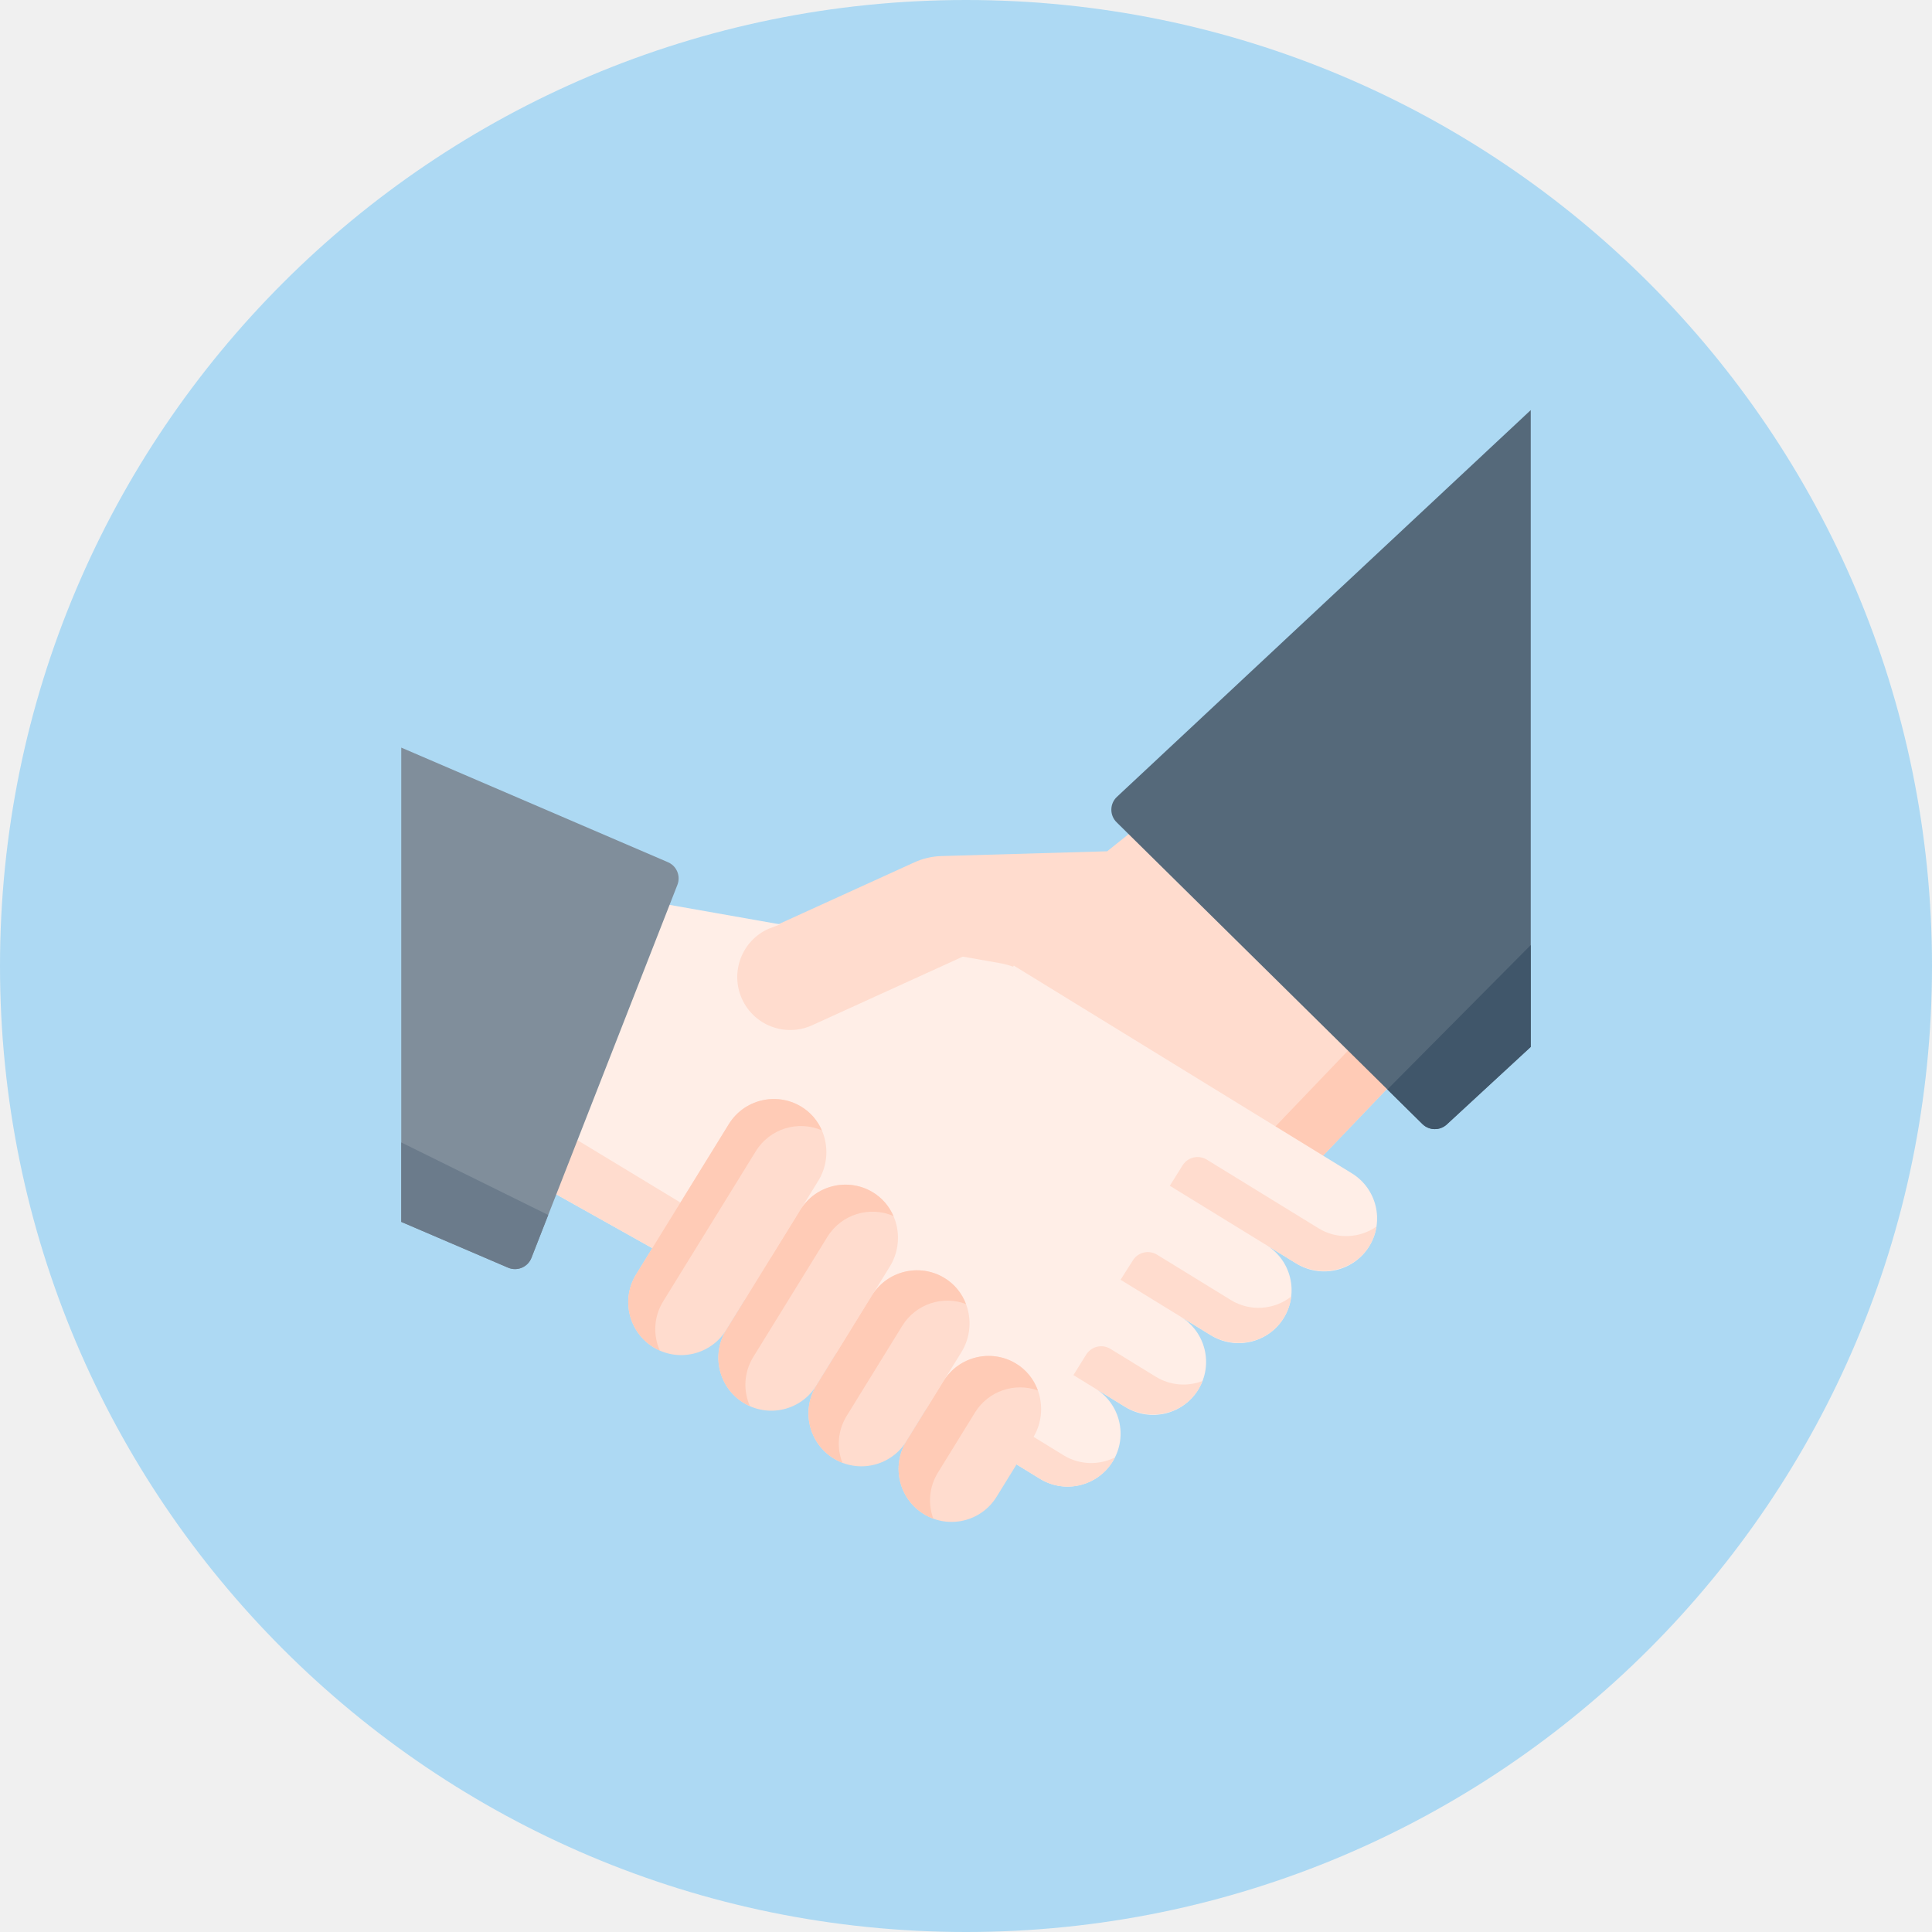
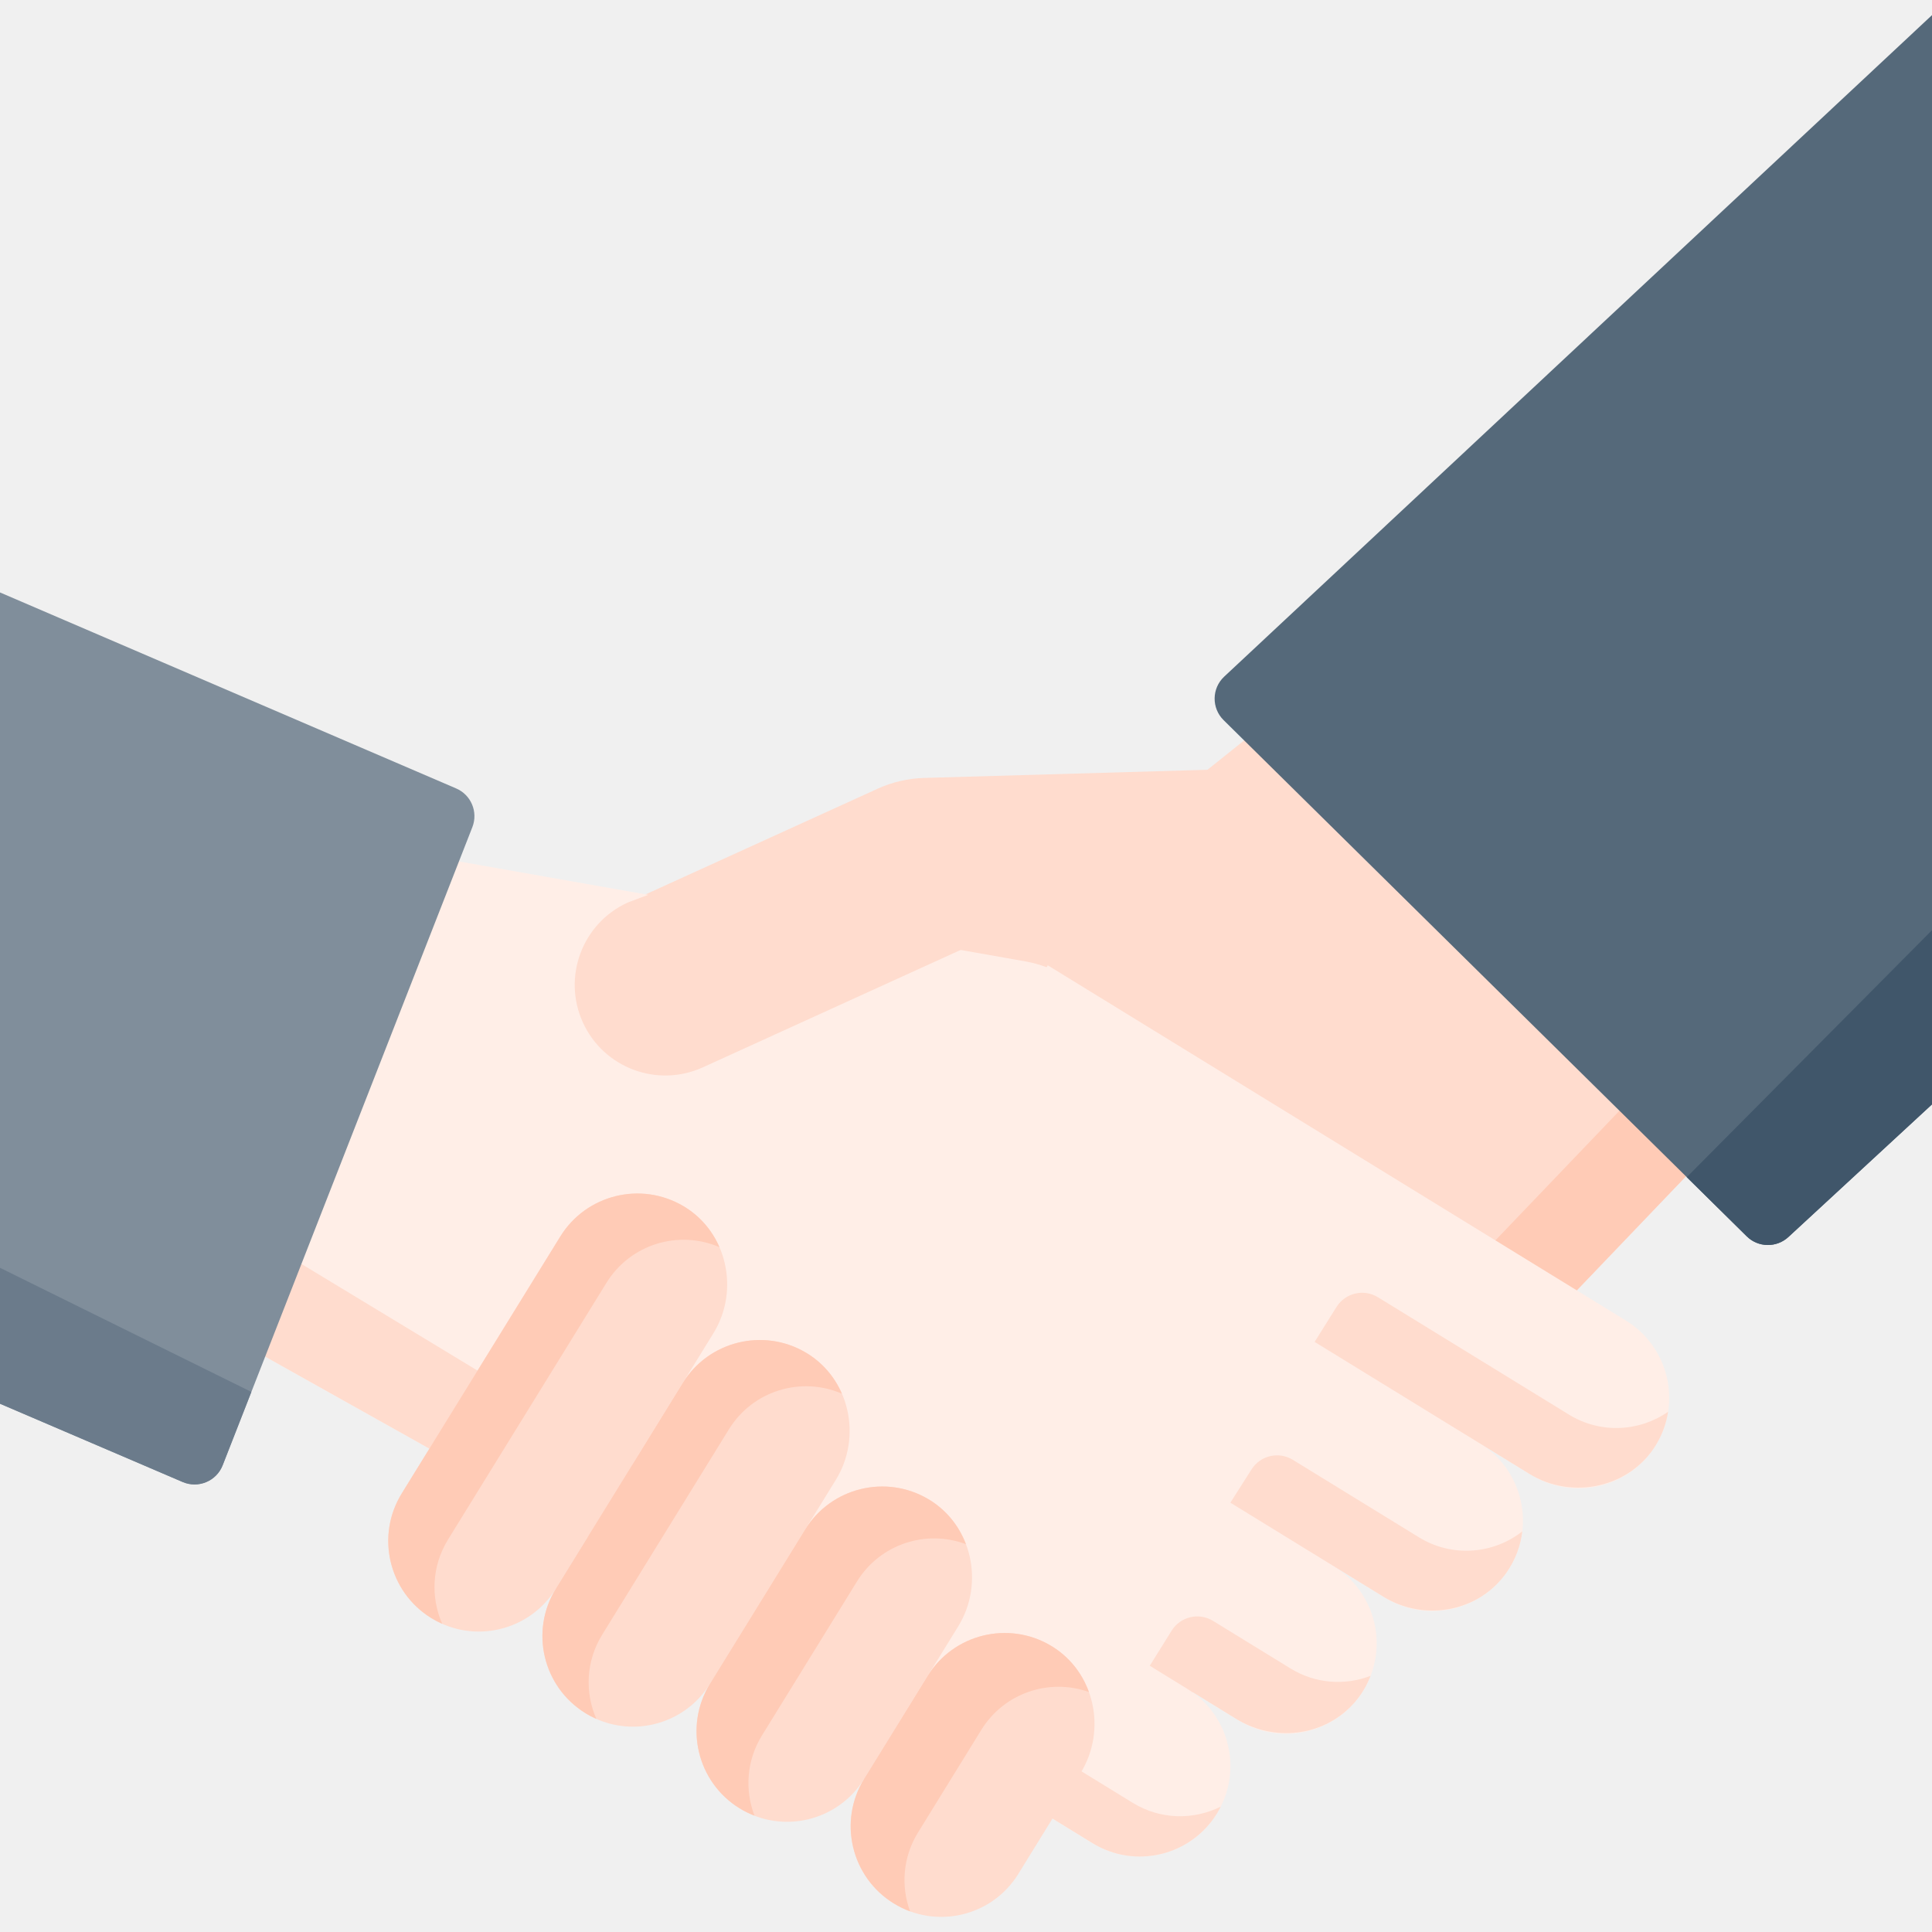
- <svg xmlns="http://www.w3.org/2000/svg" width="130" height="130" viewBox="0 0 130 130" fill="none">
-   <rect width="130" height="130" rx="65" fill="#ADD9F3" />
+ <svg xmlns="http://www.w3.org/2000/svg" width="76" height="76" viewBox="0 0 76 76" fill="none">
  <g clip-path="url(#clip0)">
-     <path d="M98.249 38.281L74.499 57.281L63.352 57.602C62.719 57.621 62.096 57.765 61.52 58.028L51.767 62.469C49.95 63.297 49.096 65.482 49.958 67.284C50.794 69.03 52.878 69.793 54.648 68.987L64.565 64.47L64.609 64.608L66.672 95.025L69.923 97.721L98.398 67.969L98.249 38.281Z" fill="#FFDCCE" />
-     <path d="M98.25 38.281L95.676 40.553L95.8 65.371L67.615 94.82L69.319 98.352L98.398 67.969L98.25 38.281Z" fill="#FFCBB6" />
-     <path d="M81.481 89.849C83.157 90.879 85.351 90.355 86.381 88.679C87.411 87.003 86.887 84.809 85.211 83.779L87.234 85.022C88.911 86.052 91.105 85.528 92.135 83.852C93.165 82.175 92.641 79.981 90.965 78.951L69.673 65.868L68.988 65.448L68.217 64.974L68.171 65.048C67.898 64.946 67.615 64.868 67.326 64.817L44.812 60.844L36.5 79.844L53.298 89.257L57.288 91.709L69.973 99.503C71.65 100.533 73.844 100.01 74.874 98.333C75.904 96.657 75.38 94.463 73.704 93.433L75.727 94.676C77.403 95.706 79.597 95.182 80.627 93.506C81.657 91.83 81.134 89.636 79.457 88.606L81.481 89.849Z" fill="#FFEEE7" />
-     <path d="M88.718 82.647L81.204 78.03C80.649 77.689 79.922 77.859 79.576 78.411L78.714 79.787L87.162 84.978C88.861 86.022 91.153 85.514 92.167 83.796C92.403 83.397 92.552 82.969 92.619 82.535C91.492 83.319 89.962 83.412 88.718 82.647Z" fill="#FFDCCE" />
-     <path d="M82.817 87.474L77.857 84.426C77.304 84.086 76.581 84.253 76.233 84.801L75.4 86.112L81.415 89.808C83.036 90.805 85.187 90.412 86.272 88.847C86.617 88.349 86.816 87.798 86.883 87.241C85.744 88.136 84.124 88.277 82.817 87.474Z" fill="#FFDCCE" />
-     <path d="M77.768 92.635L74.719 90.762C74.162 90.42 73.434 90.592 73.089 91.146L72.229 92.527L75.629 94.617C76.989 95.452 78.755 95.353 79.955 94.301C80.416 93.897 80.722 93.422 80.915 92.924C79.914 93.308 78.752 93.24 77.768 92.635Z" fill="#FFDCCE" />
-     <path d="M71.559 97.919L68.34 95.941L66.974 97.66L69.974 99.503C71.65 100.533 73.844 100.01 74.874 98.333C74.928 98.246 74.976 98.157 75.022 98.067C73.956 98.601 72.648 98.588 71.559 97.919Z" fill="#FFDCCE" />
-     <path d="M36.5 79.844L53.298 89.257L54.996 86.495L38.074 76.246L36.5 79.844Z" fill="#FFDCCE" />
-     <path d="M49.04 75.642C50.061 73.987 52.217 73.46 53.883 74.446C55.602 75.462 56.11 77.752 55.061 79.452L48.868 89.49C47.834 91.164 45.64 91.684 43.965 90.651C42.291 89.618 41.771 87.423 42.804 85.748L49.04 75.642Z" fill="#FFDCCE" />
-     <path d="M44.622 87.567L50.858 77.461C51.799 75.935 53.704 75.369 55.302 76.061C55.018 75.406 54.539 74.833 53.883 74.446C52.217 73.46 50.061 73.987 49.04 75.642L42.804 85.748C41.771 87.423 42.291 89.618 43.965 90.651C44.105 90.737 44.249 90.812 44.396 90.877C43.939 89.84 43.983 88.604 44.622 87.567Z" fill="#FFCBB6" />
-     <path d="M53.857 81.405C54.878 79.75 57.034 79.223 58.7 80.208C60.42 81.225 60.927 83.515 59.879 85.215L54.932 93.231C53.899 94.905 51.704 95.425 50.03 94.392C48.355 93.359 47.835 91.164 48.869 89.49L53.857 81.405Z" fill="#FFDCCE" />
-     <path d="M50.687 91.308L55.675 83.223C56.617 81.698 58.522 81.132 60.119 81.824C59.835 81.169 59.356 80.596 58.701 80.208C57.034 79.223 54.878 79.75 53.857 81.405L48.869 89.49C47.835 91.164 48.355 93.359 50.03 94.392C50.17 94.479 50.314 94.553 50.46 94.618C50.003 93.582 50.047 92.345 50.687 91.308Z" fill="#FFCBB6" />
-     <path d="M58.672 87.168C59.693 85.513 61.849 84.986 63.516 85.971C65.235 86.987 65.743 89.278 64.694 90.977L60.995 96.973C59.962 98.647 57.767 99.167 56.092 98.134C54.418 97.101 53.898 94.906 54.931 93.231L58.672 87.168Z" fill="#FFDCCE" />
-     <path d="M56.681 98.425C56.294 97.422 56.364 96.257 56.972 95.272L60.713 89.209C61.624 87.733 63.436 87.155 64.999 87.745C64.726 87.025 64.224 86.389 63.516 85.971C61.849 84.986 59.694 85.513 58.672 87.168L54.931 93.231C53.898 94.906 54.418 97.101 56.092 98.134C56.282 98.251 56.479 98.347 56.681 98.425Z" fill="#FFCBB6" />
-     <path d="M63.49 92.93C64.511 91.275 66.667 90.748 68.333 91.734C70.053 92.75 70.56 95.04 69.511 96.74L67.059 100.714C66.026 102.388 63.831 102.908 62.157 101.875C60.482 100.842 59.962 98.647 60.995 96.973L63.49 92.93Z" fill="#FFDCCE" />
-     <path d="M63.111 99.088L65.605 95.045C66.505 93.587 68.285 93.005 69.836 93.561C69.568 92.819 69.059 92.162 68.333 91.733C66.667 90.748 64.511 91.275 63.49 92.93L60.995 96.972C59.962 98.647 60.482 100.842 62.157 101.875C62.364 102.003 62.58 102.107 62.8 102.188C62.436 101.197 62.513 100.056 63.111 99.088Z" fill="#FFCBB6" />
-     <path d="M51.695 62.503C49.904 63.318 49.114 65.431 49.929 67.221C50.745 69.012 52.857 69.802 54.648 68.987L65.351 64.112L62.393 58.469L51.695 62.503Z" fill="#FFDCCE" />
-     <path d="M44.944 58.015L27 50.305V82.219L34.186 85.298C34.802 85.562 35.515 85.264 35.759 84.639L45.581 59.539C45.815 58.942 45.533 58.268 44.944 58.015Z" fill="#808E9B" />
-     <path d="M27 82.219L34.186 85.298C34.802 85.562 35.515 85.264 35.759 84.639L36.888 81.754L27 76.872V82.219Z" fill="#6B7B8B" />
-     <path d="M75.134 55.329L95.712 75.633C96.163 76.079 96.886 76.091 97.352 75.66L103.001 70.443V27.594L75.157 53.617C74.664 54.077 74.653 54.856 75.134 55.329Z" fill="#55697A" />
-     <path d="M93.353 73.308L95.711 75.634C96.162 76.079 96.885 76.091 97.351 75.661L103 70.443V63.591L93.353 73.308Z" fill="#40566A" />
+     <path d="M71.249 11.281L47.499 30.281L36.352 30.602C35.719 30.621 35.096 30.765 34.52 31.028L24.767 35.469C22.95 36.297 22.096 38.482 22.958 40.284C23.794 42.03 25.878 42.793 27.648 41.987L37.565 37.47L37.609 37.608L39.672 68.025L42.923 70.721L71.398 40.969L71.249 11.281Z" fill="#FFDCCE" />
+     <path d="M71.25 11.281L68.676 13.553L68.8 38.371L40.615 67.82L42.319 71.352L71.398 40.969L71.25 11.281Z" fill="#FFCBB6" />
+     <path d="M54.481 62.849C56.157 63.879 58.351 63.355 59.381 61.679C60.411 60.003 59.887 57.809 58.211 56.779L60.234 58.022C61.911 59.052 64.105 58.528 65.135 56.852C66.165 55.175 65.641 52.981 63.965 51.951L42.673 38.868L41.988 38.447L41.217 37.974L41.172 38.048C40.898 37.946 40.615 37.868 40.327 37.817L17.812 33.844L9.5 52.844L26.298 62.257L30.288 64.709L42.973 72.503C44.65 73.533 46.844 73.01 47.874 71.333C48.904 69.657 48.38 67.463 46.704 66.433L48.727 67.676C50.403 68.706 52.597 68.182 53.627 66.506C54.657 64.83 54.134 62.636 52.457 61.606L54.481 62.849Z" fill="#FFEEE7" />
+     <path d="M61.718 55.647L54.204 51.03C53.649 50.689 52.922 50.859 52.576 51.411L51.714 52.787L60.162 57.978C61.861 59.022 64.153 58.514 65.167 56.797C65.403 56.397 65.552 55.969 65.619 55.535C64.492 56.319 62.962 56.412 61.718 55.647Z" fill="#FFDCCE" />
+     <path d="M55.818 60.474L50.857 57.426C50.304 57.086 49.581 57.253 49.233 57.801L48.4 59.112L54.415 62.808C56.036 63.804 58.187 63.411 59.272 61.847C59.617 61.349 59.816 60.798 59.883 60.241C58.744 61.136 57.124 61.277 55.818 60.474Z" fill="#FFDCCE" />
+     <path d="M50.768 65.635L47.719 63.762C47.162 63.42 46.434 63.592 46.089 64.146L45.229 65.527L48.629 67.617C49.989 68.452 51.755 68.353 52.955 67.301C53.416 66.897 53.722 66.422 53.915 65.924C52.914 66.308 51.752 66.24 50.768 65.635Z" fill="#FFDCCE" />
+     <path d="M44.559 70.919L41.34 68.941L39.974 70.66L42.974 72.503C44.65 73.533 46.844 73.01 47.874 71.333C47.928 71.246 47.976 71.157 48.022 71.067C46.956 71.601 45.648 71.588 44.559 70.919Z" fill="#FFDCCE" />
+     <path d="M9.5 52.844L26.298 62.257L27.996 59.495L11.074 49.246L9.5 52.844Z" fill="#FFDCCE" />
+     <path d="M22.04 48.642C23.061 46.987 25.216 46.46 26.883 47.446C28.602 48.462 29.11 50.752 28.061 52.452L21.868 62.49C20.834 64.164 18.64 64.684 16.965 63.651C15.291 62.618 14.771 60.423 15.804 58.748L22.04 48.642Z" fill="#FFDCCE" />
+     <path d="M17.622 60.567L23.858 50.461C24.799 48.935 26.704 48.369 28.302 49.061C28.018 48.407 27.539 47.833 26.883 47.446C25.217 46.46 23.061 46.987 22.04 48.642L15.804 58.748C14.771 60.423 15.291 62.618 16.965 63.651C17.105 63.737 17.249 63.812 17.396 63.877C16.939 62.84 16.983 61.604 17.622 60.567Z" fill="#FFCBB6" />
+     <path d="M26.857 54.405C27.878 52.75 30.034 52.223 31.701 53.208C33.42 54.224 33.927 56.515 32.879 58.215L27.932 66.231C26.899 67.905 24.704 68.425 23.03 67.392C21.355 66.359 20.835 64.164 21.869 62.49L26.857 54.405Z" fill="#FFDCCE" />
+     <path d="M23.687 64.308L28.675 56.223C29.617 54.698 31.521 54.132 33.119 54.824C32.835 54.169 32.356 53.596 31.701 53.208C30.034 52.223 27.878 52.75 26.857 54.405L21.869 62.49C20.835 64.164 21.355 66.359 23.03 67.392C23.17 67.479 23.314 67.553 23.46 67.618C23.003 66.582 23.047 65.345 23.687 64.308Z" fill="#FFCBB6" />
+     <path d="M31.672 60.168C32.693 58.513 34.849 57.986 36.516 58.971C38.235 59.987 38.742 62.278 37.694 63.977L33.995 69.973C32.962 71.647 30.767 72.167 29.092 71.134C27.418 70.101 26.898 67.906 27.931 66.231L31.672 60.168Z" fill="#FFDCCE" />
+     <path d="M29.681 71.425C29.294 70.422 29.364 69.257 29.972 68.272L33.713 62.209C34.624 60.733 36.436 60.155 37.999 60.745C37.726 60.025 37.224 59.389 36.516 58.971C34.849 57.986 32.694 58.513 31.672 60.168L27.931 66.231C26.898 67.906 27.418 70.101 29.092 71.134C29.282 71.251 29.479 71.347 29.681 71.425Z" fill="#FFCBB6" />
+     <path d="M36.49 65.93C37.511 64.275 39.667 63.748 41.333 64.734C43.053 65.75 43.56 68.04 42.511 69.74L40.059 73.714C39.026 75.388 36.831 75.908 35.157 74.875C33.482 73.842 32.962 71.647 33.995 69.973L36.49 65.93Z" fill="#FFDCCE" />
+     <path d="M36.111 72.088L38.605 68.045C39.505 66.587 41.285 66.005 42.836 66.561C42.568 65.819 42.059 65.162 41.333 64.733C39.667 63.748 37.511 64.275 36.49 65.93L33.995 69.972C32.962 71.647 33.482 73.842 35.157 74.875C35.364 75.003 35.58 75.107 35.8 75.188C35.436 74.197 35.513 73.056 36.111 72.088Z" fill="#FFCBB6" />
+     <path d="M24.695 35.503C22.904 36.318 22.114 38.431 22.929 40.221C23.745 42.012 25.857 42.802 27.648 41.987L38.351 37.112L35.393 31.469L24.695 35.503Z" fill="#FFDCCE" />
+     <path d="M17.944 31.015L0 23.305V55.219L7.186 58.298C7.802 58.562 8.515 58.264 8.759 57.639L18.581 32.539C18.815 31.942 18.533 31.268 17.944 31.015Z" fill="#808E9B" />
+     <path d="M0 55.219L7.186 58.298C7.802 58.562 8.515 58.264 8.759 57.639L9.888 54.754L0 49.872V55.219Z" fill="#6B7B8B" />
+     <path d="M48.134 28.329L68.712 48.633C69.163 49.079 69.886 49.091 70.352 48.66L76.001 43.443V0.594L48.157 26.617C47.664 27.077 47.654 27.856 48.134 28.329Z" fill="#55697A" />
+     <path d="M66.353 46.307L68.711 48.634C69.162 49.079 69.885 49.091 70.351 48.661L76 43.443V36.591L66.353 46.307Z" fill="#40566A" />
  </g>
  <defs>
    <clipPath id="clip0">
-       <rect width="76" height="76" fill="white" transform="translate(27 27)" />
+       <rect width="76" height="76" fill="white" />
    </clipPath>
  </defs>
</svg>
